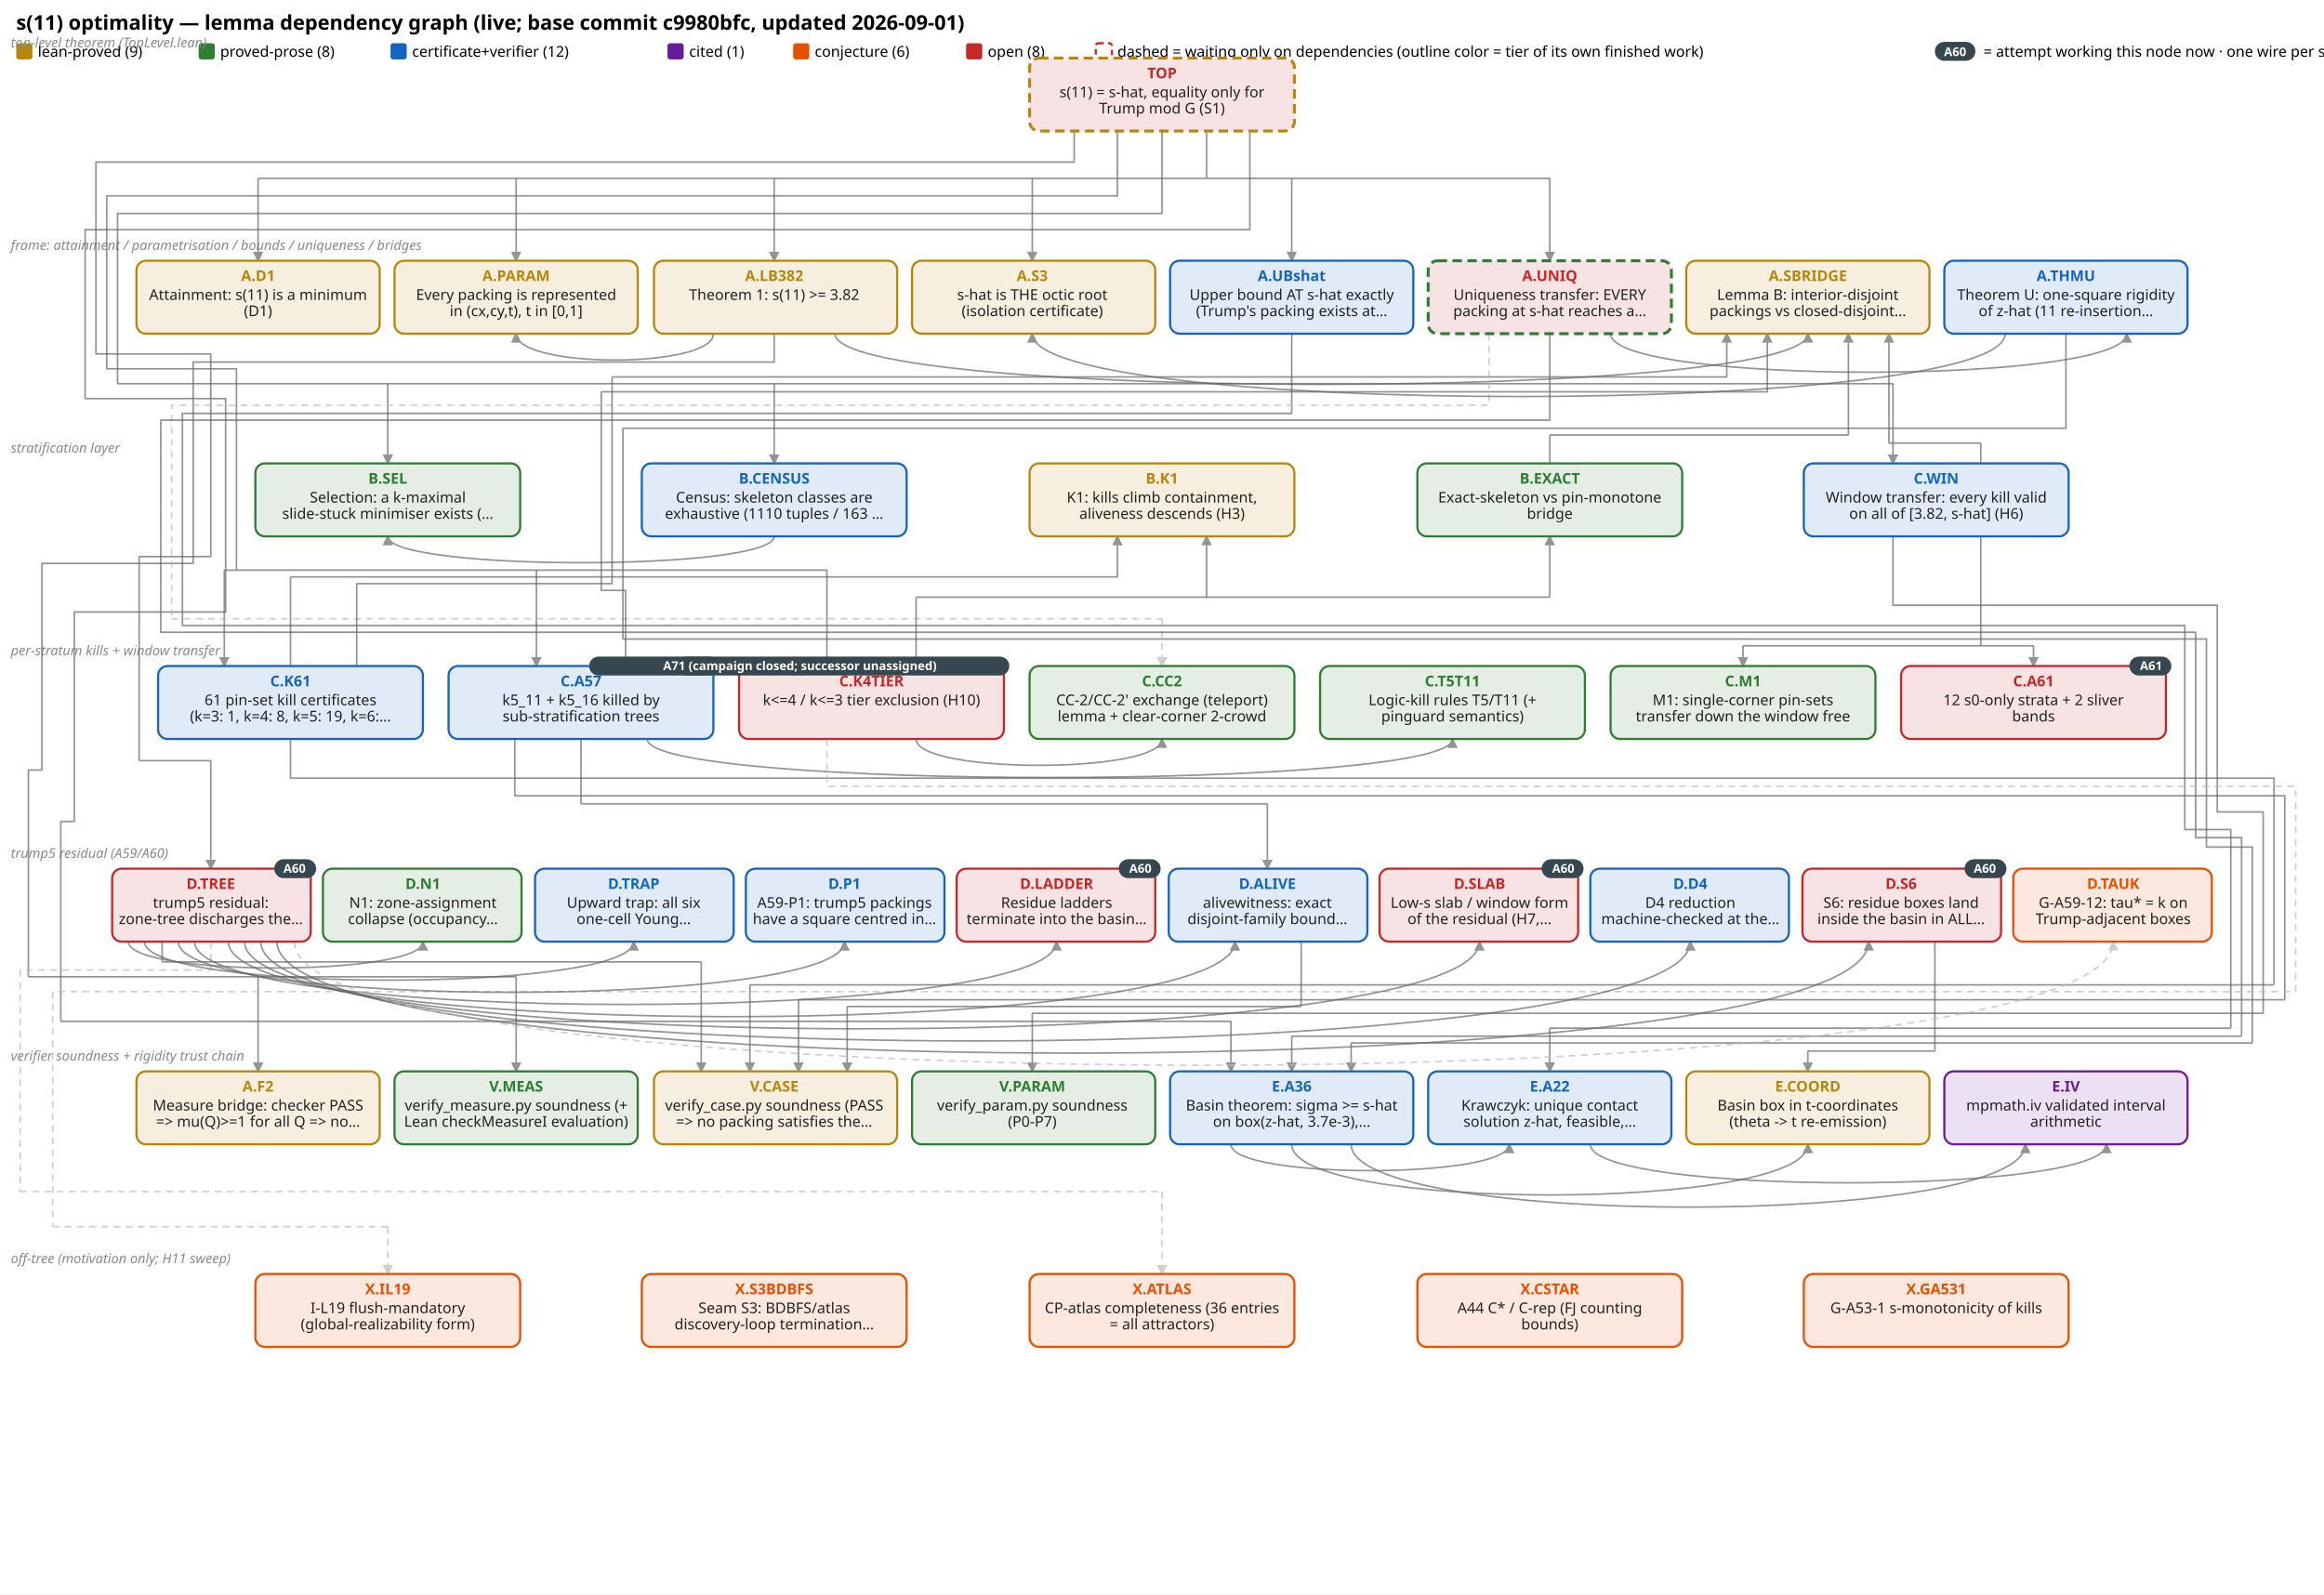
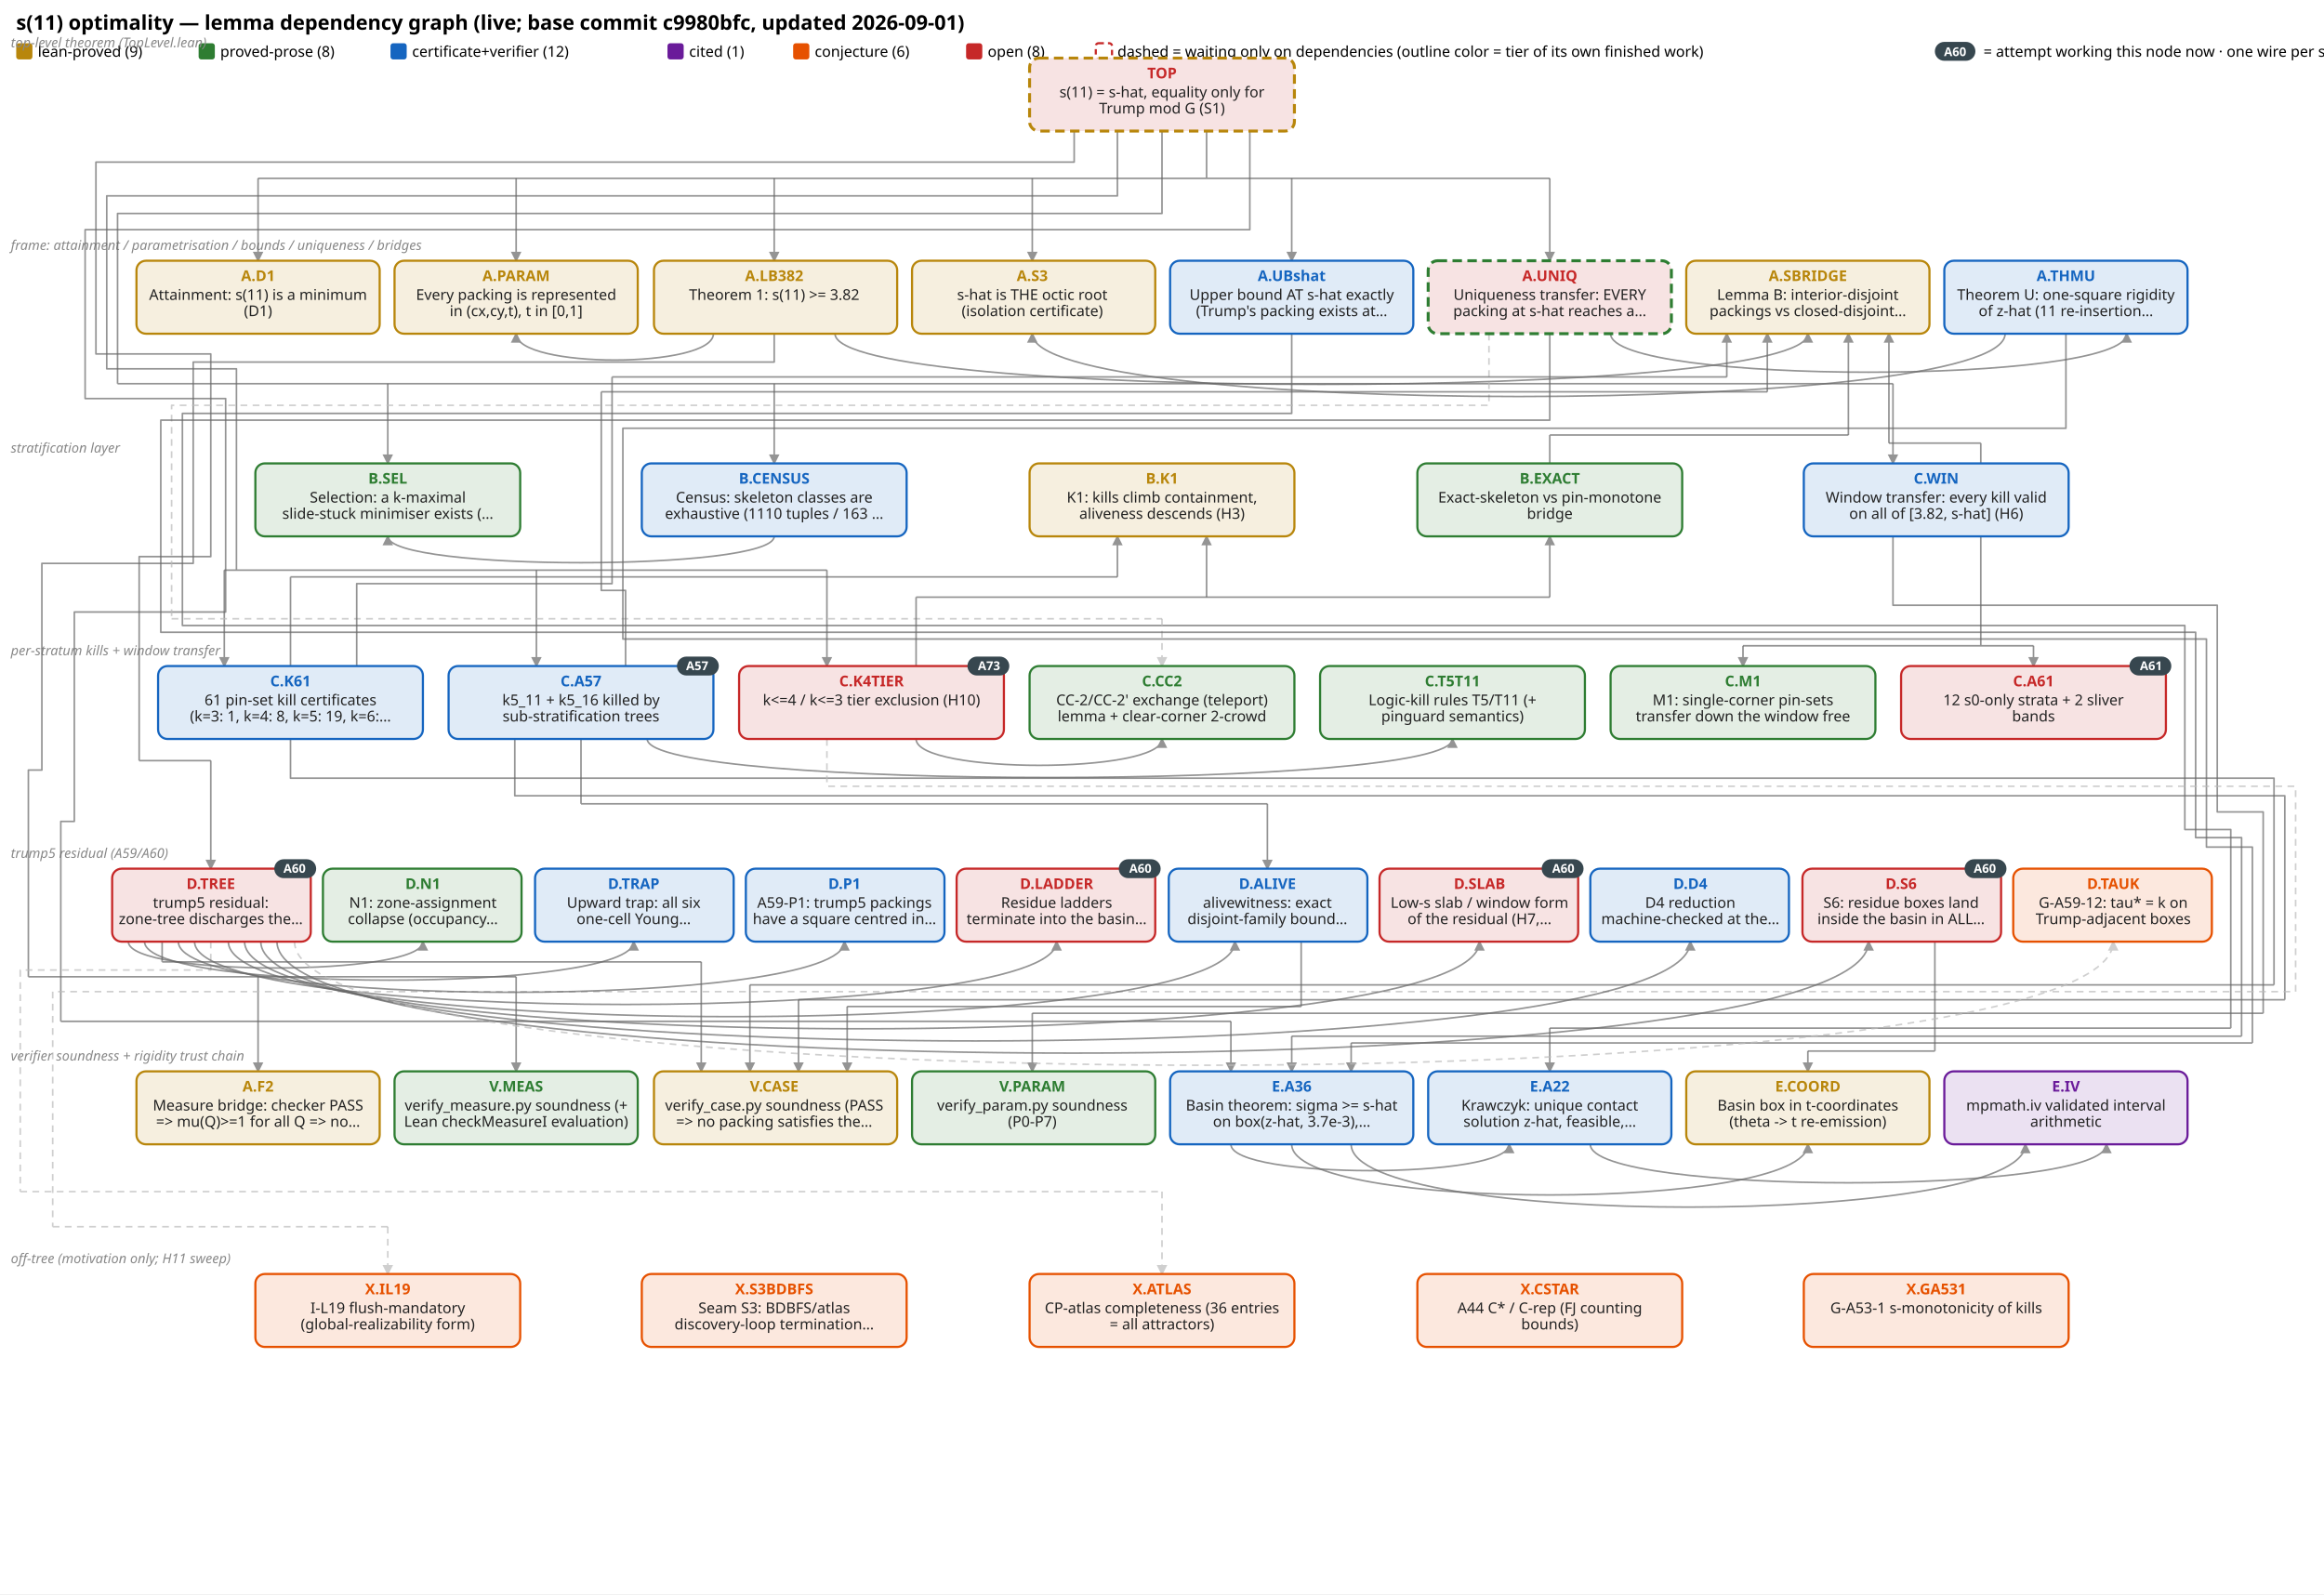
<svg xmlns="http://www.w3.org/2000/svg" width="1720" height="1180" font-family="Segoe UI, sans-serif" font-size="11">
  <defs>
    <marker id="arr" viewBox="0 0 10 10" refX="8.5" refY="5" markerWidth="6.5" markerHeight="6.5" orient="auto-start-reverse">
      <path d="M0,0 L10,5 L0,10 z" fill="#666" />
    </marker>
    <marker id="arrm" viewBox="0 0 10 10" refX="8.5" refY="5" markerWidth="6.5" markerHeight="6.5" orient="auto-start-reverse">
      <path d="M0,0 L10,5 L0,10 z" fill="#bbb" />
    </marker>
  </defs>
  <rect width="1720" height="1180" fill="white" />
  <text x="12" y="22" font-size="15" font-weight="bold">s(11) optimality — lemma dependency graph (live; base commit c9980bfc, updated 2026-09-01)</text>
  <rect x="12" y="32" width="12" height="12" fill="#b8860b" rx="2" />
  <text x="28" y="42">lean-proved (9)</text>
  <rect x="147" y="32" width="12" height="12" fill="#2e7d32" rx="2" />
  <text x="163" y="42">proved-prose (8)</text>
  <rect x="289" y="32" width="12" height="12" fill="#1565c0" rx="2" />
  <text x="305" y="42">certificate+verifier (12)</text>
  <rect x="494" y="32" width="12" height="12" fill="#6a1b9a" rx="2" />
  <text x="510" y="42">cited (1)</text>
  <rect x="587" y="32" width="12" height="12" fill="#e65100" rx="2" />
  <text x="603" y="42">conjecture (6)</text>
  <rect x="715" y="32" width="12" height="12" fill="#c62828" rx="2" />
  <text x="731" y="42">open (8)</text>
  <rect x="811" y="32" width="12" height="12" fill="none" stroke="#c62828" stroke-width="1.6" stroke-dasharray="4,3" rx="2" />
  <text x="827" y="42">dashed = waiting only on dependencies (outline color = tier of its own finished work)</text>
  <rect x="1432" y="31" width="30" height="14" rx="7" fill="#37474f" />
  <text x="1447" y="41.5" text-anchor="middle" fill="white" font-size="9" font-weight="bold">A60</text>
  <text x="1468" y="42">= attempt working this node now · one wire per source→row · hover for details</text>
  <text x="8" y="35.0" font-size="10" fill="#888" font-style="italic">top-level theorem (TopLevel.lean)</text>
  <text x="8" y="185.0" font-size="10" fill="#888" font-style="italic">frame: attainment / parametrisation / bounds / uniqueness / bridges</text>
  <text x="8" y="335.0" font-size="10" fill="#888" font-style="italic">stratification layer</text>
  <text x="8" y="485.0" font-size="10" fill="#888" font-style="italic">per-stratum kills + window transfer</text>
  <text x="8" y="635.0" font-size="10" fill="#888" font-style="italic">trump5 residual (A59/A60)</text>
  <text x="8" y="785.0" font-size="10" fill="#888" font-style="italic">verifier soundness + rigidity trust chain</text>
  <text x="8" y="935.0" font-size="10" fill="#888" font-style="italic">off-tree (motivation only; H11 sweep)</text>
  <g>
    <path d="M 893 97 L 893 132 M 191 132 L 1147 132" fill="none" stroke="#666" stroke-width="1.2" opacity="0.7" stroke-linejoin="round" />
    <path d="M 191 132 L 191 193" fill="none" stroke="#666" stroke-width="1.2" opacity="0.7" marker-end="url(#arr)" />
    <path d="M 382 132 L 382 193" fill="none" stroke="#666" stroke-width="1.2" opacity="0.7" marker-end="url(#arr)" />
    <path d="M 573 132 L 573 193" fill="none" stroke="#666" stroke-width="1.2" opacity="0.7" marker-end="url(#arr)" />
    <path d="M 764 132 L 764 193" fill="none" stroke="#666" stroke-width="1.2" opacity="0.7" marker-end="url(#arr)" />
    <path d="M 956 132 L 956 193" fill="none" stroke="#666" stroke-width="1.2" opacity="0.7" marker-end="url(#arr)" />
    <path d="M 1147 132 L 1147 193" fill="none" stroke="#666" stroke-width="1.2" opacity="0.7" marker-end="url(#arr)" />
  </g>
  <g>
    <path d="M 860 97 L 860 158 L 87 158 L 87 284 M 87 284 L 1401 284" fill="none" stroke="#666" stroke-width="1.2" opacity="0.7" stroke-linejoin="round" />
    <path d="M 287 284 L 287 343" fill="none" stroke="#666" stroke-width="1.2" opacity="0.7" marker-end="url(#arr)" />
    <path d="M 573 284 L 573 343" fill="none" stroke="#666" stroke-width="1.2" opacity="0.7" marker-end="url(#arr)" />
    <path d="M 1401 284 L 1401 343" fill="none" stroke="#666" stroke-width="1.2" opacity="0.7" marker-end="url(#arr)" />
  </g>
  <g>
    <path d="M 827 97 L 827 145 L 79 145 L 79 273 L 175 273 L 175 422 M 166 422 L 612 422" fill="none" stroke="#666" stroke-width="1.2" opacity="0.7" stroke-linejoin="round" />
    <path d="M 166 422 L 166 493" fill="none" stroke="#666" stroke-width="1.2" opacity="0.7" marker-end="url(#arr)" />
    <path d="M 397 422 L 397 493" fill="none" stroke="#666" stroke-width="1.2" opacity="0.7" marker-end="url(#arr)" />
    <path d="M 612 422 L 612 493" fill="none" stroke="#666" stroke-width="1.2" opacity="0.7" marker-end="url(#arr)" />
  </g>
  <g>
    <path d="M 795 97 L 795 120 L 71 120 L 71 262 L 156 262 L 156 412 L 103 412 L 103 563 M 103 563 L 156 563" fill="none" stroke="#666" stroke-width="1.2" opacity="0.7" stroke-linejoin="round" />
    <path d="M 156 563 L 156 643" fill="none" stroke="#666" stroke-width="1.2" opacity="0.7" marker-end="url(#arr)" />
  </g>
  <g>
    <path d="M 925 97 L 925 170 L 63 170 L 63 295 L 167 295 L 167 453 L 55 453 L 55 608 L 45 608 L 45 756 M 45 756 L 911 756" fill="none" stroke="#666" stroke-width="1.2" opacity="0.7" stroke-linejoin="round" />
    <path d="M 911 756 L 911 793" fill="none" stroke="#666" stroke-width="1.2" opacity="0.7" marker-end="url(#arr)" />
  </g>
  <g>
    <path d="M 573 247 L 573 268 L 143 268 L 143 417 L 31 417 L 31 570 L 21 570 L 21 723 M 21 723 L 382 723" fill="none" stroke="#666" stroke-width="1.2" opacity="0.7" stroke-linejoin="round" />
    <path d="M 191 723 L 191 793" fill="none" stroke="#666" stroke-width="1.2" opacity="0.7" marker-end="url(#arr)" />
    <path d="M 382 723 L 382 793" fill="none" stroke="#666" stroke-width="1.2" opacity="0.7" marker-end="url(#arr)" />
  </g>
  <g>
    <path d="M 956 247 L 956 306 L 135 306 L 135 463 L 1617 463 L 1617 614 L 1651 614 L 1651 761 M 1147 761 L 1651 761" fill="none" stroke="#666" stroke-width="1.2" opacity="0.7" stroke-linejoin="round" />
    <path d="M 1147 761 L 1147 793" fill="none" stroke="#666" stroke-width="1.2" opacity="0.7" marker-end="url(#arr)" />
  </g>
  <g>
    <path d="M 1102 247 L 1102 300 L 127 300 L 127 458 M 127 458 L 860 458" fill="none" stroke="#bbb" stroke-width="1.2" stroke-dasharray="5,4" opacity="0.7" stroke-linejoin="round" />
    <path d="M 860 458 L 860 493" fill="none" stroke="#bbb" stroke-width="1.2" stroke-dasharray="5,4" opacity="0.7" marker-end="url(#arrm)" />
  </g>
  <g>
    <path d="M 1147 247 L 1147 311 L 119 311 L 119 468 L 1625 468 L 1625 620 L 1659 620 L 1659 767 M 956 767 L 1659 767" fill="none" stroke="#666" stroke-width="1.2" opacity="0.7" stroke-linejoin="round" />
    <path d="M 956 767 L 956 793" fill="none" stroke="#666" stroke-width="1.2" opacity="0.7" marker-end="url(#arr)" />
  </g>
  <g>
    <path d="M 1529 247 L 1529 317 L 461 317 L 461 473 L 1633 473 L 1633 627 L 1667 627 L 1667 772 M 1000 772 L 1667 772" fill="none" stroke="#666" stroke-width="1.2" opacity="0.7" stroke-linejoin="round" />
    <path d="M 1000 772 L 1000 793" fill="none" stroke="#666" stroke-width="1.2" opacity="0.7" marker-end="url(#arr)" />
  </g>
  <g>
    <path d="M 1147 343 L 1147 322 M 1147 322 L 1368 322" fill="none" stroke="#666" stroke-width="1.2" opacity="0.7" stroke-linejoin="round" />
    <path d="M 1368 322 L 1368 247" fill="none" stroke="#666" stroke-width="1.2" opacity="0.7" marker-end="url(#arr)" />
  </g>
  <g>
    <path d="M 1466 397 L 1466 478 M 1290 478 L 1505 478" fill="none" stroke="#666" stroke-width="1.2" opacity="0.7" stroke-linejoin="round" />
    <path d="M 1290 478 L 1290 493" fill="none" stroke="#666" stroke-width="1.2" opacity="0.7" marker-end="url(#arr)" />
    <path d="M 1505 478 L 1505 493" fill="none" stroke="#666" stroke-width="1.2" opacity="0.7" marker-end="url(#arr)" />
  </g>
  <g>
    <path d="M 1401 397 L 1401 448 L 1641 448 L 1641 601 L 1675 601 L 1675 750 M 764 750 L 1675 750" fill="none" stroke="#666" stroke-width="1.2" opacity="0.7" stroke-linejoin="round" />
    <path d="M 764 750 L 764 793" fill="none" stroke="#666" stroke-width="1.2" opacity="0.7" marker-end="url(#arr)" />
  </g>
  <g>
    <path d="M 1466 343 L 1466 328 M 1398 328 L 1466 328" fill="none" stroke="#666" stroke-width="1.2" opacity="0.7" stroke-linejoin="round" />
    <path d="M 1398 328 L 1398 247" fill="none" stroke="#666" stroke-width="1.2" opacity="0.7" marker-end="url(#arr)" />
  </g>
  <g>
    <path d="M 215 547 L 215 576 L 1683 576 L 1683 729 M 555 729 L 1683 729" fill="none" stroke="#666" stroke-width="1.2" opacity="0.7" stroke-linejoin="round" />
    <path d="M 555 729 L 555 793" fill="none" stroke="#666" stroke-width="1.2" opacity="0.7" marker-end="url(#arr)" />
  </g>
  <g>
    <path d="M 215 493 L 215 427 M 215 427 L 827 427" fill="none" stroke="#666" stroke-width="1.2" opacity="0.7" stroke-linejoin="round" />
    <path d="M 827 427 L 827 397" fill="none" stroke="#666" stroke-width="1.2" opacity="0.7" marker-end="url(#arr)" />
  </g>
  <g>
    <path d="M 264 493 L 264 432 L 453 432 L 453 279 M 453 279 L 1278 279" fill="none" stroke="#666" stroke-width="1.2" opacity="0.7" stroke-linejoin="round" />
    <path d="M 1278 279 L 1278 247" fill="none" stroke="#666" stroke-width="1.2" opacity="0.7" marker-end="url(#arr)" />
  </g>
  <g>
    <path d="M 381 547 L 381 589 L 1691 589 L 1691 740 M 591 740 L 1691 740" fill="none" stroke="#666" stroke-width="1.2" opacity="0.7" stroke-linejoin="round" />
    <path d="M 591 740 L 591 793" fill="none" stroke="#666" stroke-width="1.2" opacity="0.7" marker-end="url(#arr)" />
  </g>
  <g>
    <path d="M 430 547 L 430 595 M 430 595 L 938 595" fill="none" stroke="#666" stroke-width="1.2" opacity="0.7" stroke-linejoin="round" />
    <path d="M 938 595 L 938 643" fill="none" stroke="#666" stroke-width="1.2" opacity="0.7" marker-end="url(#arr)" />
  </g>
  <g>
    <path d="M 463 493 L 463 437 L 445 437 L 445 290 M 445 290 L 1308 290" fill="none" stroke="#666" stroke-width="1.2" opacity="0.7" stroke-linejoin="round" />
    <path d="M 1308 290 L 1308 247" fill="none" stroke="#666" stroke-width="1.2" opacity="0.7" marker-end="url(#arr)" />
  </g>
  <g>
    <path d="M 678 493 L 678 442 M 678 442 L 1147 442" fill="none" stroke="#666" stroke-width="1.2" opacity="0.7" stroke-linejoin="round" />
    <path d="M 893 442 L 893 397" fill="none" stroke="#666" stroke-width="1.2" opacity="0.7" marker-end="url(#arr)" />
    <path d="M 1147 442 L 1147 397" fill="none" stroke="#666" stroke-width="1.2" opacity="0.7" marker-end="url(#arr)" />
  </g>
  <g>
    <path d="M 612 547 L 612 582 L 1699 582 L 1699 734 L 39 734 L 39 908 M 39 908 L 287 908" fill="none" stroke="#bbb" stroke-width="1.2" stroke-dasharray="5,4" opacity="0.7" stroke-linejoin="round" />
    <path d="M 287 908 L 287 943" fill="none" stroke="#bbb" stroke-width="1.2" stroke-dasharray="5,4" opacity="0.7" marker-end="url(#arrm)" />
  </g>
  <g>
    <path d="M 120 697 L 120 712 M 120 712 L 519 712" fill="none" stroke="#666" stroke-width="1.2" opacity="0.7" stroke-linejoin="round" />
    <path d="M 519 712 L 519 793" fill="none" stroke="#666" stroke-width="1.2" opacity="0.7" marker-end="url(#arr)" />
  </g>
  <g>
    <path d="M 156 697 L 156 718 L 15 718 L 15 882 M 15 882 L 860 882" fill="none" stroke="#bbb" stroke-width="1.2" stroke-dasharray="5,4" opacity="0.7" stroke-linejoin="round" />
    <path d="M 860 882 L 860 943" fill="none" stroke="#bbb" stroke-width="1.2" stroke-dasharray="5,4" opacity="0.7" marker-end="url(#arrm)" />
  </g>
  <g>
    <path d="M 963 697 L 963 745 M 627 745 L 963 745" fill="none" stroke="#666" stroke-width="1.2" opacity="0.7" stroke-linejoin="round" />
    <path d="M 627 745 L 627 793" fill="none" stroke="#666" stroke-width="1.2" opacity="0.7" marker-end="url(#arr)" />
  </g>
  <g>
    <path d="M 1432 697 L 1432 778 M 1338 778 L 1432 778" fill="none" stroke="#666" stroke-width="1.2" opacity="0.7" stroke-linejoin="round" />
    <path d="M 1338 778 L 1338 793" fill="none" stroke="#666" stroke-width="1.2" opacity="0.7" marker-end="url(#arr)" />
  </g>
  <g>
    <path d="M 528 247 C 528 273 382 273 382 247" fill="none" stroke="#666" stroke-width="1.2" opacity="0.7" marker-end="url(#arr)" />
  </g>
  <g>
    <path d="M 573 397 C 573 423 287 423 287 397" fill="none" stroke="#666" stroke-width="1.2" opacity="0.7" marker-end="url(#arr)" />
  </g>
  <g>
    <path d="M 479 547 C 479 585 1075 585 1075 547" fill="none" stroke="#666" stroke-width="1.2" opacity="0.7" marker-end="url(#arr)" />
  </g>
  <g>
    <path d="M 678 547 C 678 573 860 573 860 547" fill="none" stroke="#666" stroke-width="1.2" opacity="0.7" marker-end="url(#arr)" />
  </g>
  <g>
    <path d="M 95 697 C 95 723 313 723 313 697" fill="none" stroke="#666" stroke-width="1.2" opacity="0.7" marker-end="url(#arr)" />
  </g>
  <g>
    <path d="M 107 697 C 107 735 469 735 469 697" fill="none" stroke="#666" stroke-width="1.2" opacity="0.7" marker-end="url(#arr)" />
  </g>
  <g>
    <path d="M 132 697 C 132 747 625 747 625 697" fill="none" stroke="#666" stroke-width="1.2" opacity="0.7" marker-end="url(#arr)" />
  </g>
  <g>
    <path d="M 144 697 C 144 759 782 759 782 697" fill="none" stroke="#666" stroke-width="1.2" opacity="0.7" marker-end="url(#arr)" />
  </g>
  <g>
    <path d="M 169 697 C 169 771 914 771 914 697" fill="none" stroke="#666" stroke-width="1.2" opacity="0.7" marker-end="url(#arr)" />
  </g>
  <g>
    <path d="M 181 697 C 181 783 1095 783 1095 697" fill="none" stroke="#666" stroke-width="1.2" opacity="0.7" marker-end="url(#arr)" />
  </g>
  <g>
    <path d="M 193 697 C 193 795 1251 795 1251 697" fill="none" stroke="#666" stroke-width="1.2" opacity="0.7" marker-end="url(#arr)" />
  </g>
  <g>
    <path d="M 205 697 C 205 807 1383 807 1383 697" fill="none" stroke="#666" stroke-width="1.2" opacity="0.7" marker-end="url(#arr)" />
  </g>
  <g>
    <path d="M 218 697 C 218 819 1564 819 1564 697" fill="none" stroke="#bbb" stroke-width="1.2" stroke-dasharray="5,4" opacity="0.7" marker-end="url(#arrm)" />
  </g>
  <g>
    <path d="M 911 847 C 911 873 1117 873 1117 847" fill="none" stroke="#666" stroke-width="1.2" opacity="0.7" marker-end="url(#arr)" />
  </g>
  <g>
    <path d="M 1000 847 C 1000 909 1499 909 1499 847" fill="none" stroke="#666" stroke-width="1.2" opacity="0.7" marker-end="url(#arr)" />
  </g>
  <g>
    <path d="M 956 847 C 956 897 1338 897 1338 847" fill="none" stroke="#666" stroke-width="1.2" opacity="0.7" marker-end="url(#arr)" />
  </g>
  <g>
    <path d="M 1177 847 C 1177 885 1559 885 1559 847" fill="none" stroke="#666" stroke-width="1.2" opacity="0.7" marker-end="url(#arr)" />
  </g>
  <g>
    <path d="M 618 247 C 618 297 1338 297 1338 247" fill="none" stroke="#666" stroke-width="1.2" opacity="0.7" marker-end="url(#arr)" />
  </g>
  <g>
    <path d="M 1192 247 C 1192 285 1574 285 1574 247" fill="none" stroke="#666" stroke-width="1.2" opacity="0.7" marker-end="url(#arr)" />
  </g>
  <g>
    <path d="M 1484 247 C 1484 309 764 309 764 247" fill="none" stroke="#666" stroke-width="1.2" opacity="0.7" marker-end="url(#arr)" />
  </g>
  <g>
    <rect x="762" y="43" width="196" height="54" rx="7" fill="white" />
    <rect x="762" y="43" width="196" height="54" rx="7" fill="#c62828" fill-opacity="0.13" stroke="#b8860b" stroke-width="2.2" stroke-dasharray="7,4" />
    <text x="860" y="58" text-anchor="middle" font-weight="bold" fill="#c62828">TOP</text>
    <text x="860" y="72" text-anchor="middle" fill="#222">s(11) = s-hat, equality only for</text>
    <text x="860" y="84" text-anchor="middle" fill="#222">Trump mod G (S1)</text>
  </g>
  <g>
    <rect x="101" y="193" width="180" height="54" rx="7" fill="white" />
    <rect x="101" y="193" width="180" height="54" rx="7" fill="#b8860b" fill-opacity="0.13" stroke="#b8860b" stroke-width="1.6" />
    <text x="191" y="208" text-anchor="middle" font-weight="bold" fill="#b8860b">A.D1</text>
    <text x="191" y="222" text-anchor="middle" fill="#222">Attainment: s(11) is a minimum</text>
    <text x="191" y="234" text-anchor="middle" fill="#222">(D1)</text>
  </g>
  <g>
    <rect x="292" y="193" width="180" height="54" rx="7" fill="white" />
    <rect x="292" y="193" width="180" height="54" rx="7" fill="#b8860b" fill-opacity="0.13" stroke="#b8860b" stroke-width="1.6" />
    <text x="382" y="208" text-anchor="middle" font-weight="bold" fill="#b8860b">A.PARAM</text>
    <text x="382" y="222" text-anchor="middle" fill="#222">Every packing is represented</text>
    <text x="382" y="234" text-anchor="middle" fill="#222">in (cx,cy,t), t in [0,1]</text>
  </g>
  <g>
    <rect x="484" y="193" width="180" height="54" rx="7" fill="white" />
    <rect x="484" y="193" width="180" height="54" rx="7" fill="#b8860b" fill-opacity="0.13" stroke="#b8860b" stroke-width="1.6" />
    <text x="573" y="208" text-anchor="middle" font-weight="bold" fill="#b8860b">A.LB382</text>
    <text x="573" y="222" text-anchor="middle" fill="#222">Theorem 1: s(11) &gt;= 3.82</text>
  </g>
  <g>
    <rect x="675" y="193" width="180" height="54" rx="7" fill="white" />
    <rect x="675" y="193" width="180" height="54" rx="7" fill="#b8860b" fill-opacity="0.13" stroke="#b8860b" stroke-width="1.6" />
    <text x="764" y="208" text-anchor="middle" font-weight="bold" fill="#b8860b">A.S3</text>
    <text x="764" y="222" text-anchor="middle" fill="#222">s-hat is THE octic root</text>
    <text x="764" y="234" text-anchor="middle" fill="#222">(isolation certificate)</text>
  </g>
  <g>
    <rect x="866" y="193" width="180" height="54" rx="7" fill="white" />
    <rect x="866" y="193" width="180" height="54" rx="7" fill="#1565c0" fill-opacity="0.13" stroke="#1565c0" stroke-width="1.6" />
    <text x="956" y="208" text-anchor="middle" font-weight="bold" fill="#1565c0">A.UBshat</text>
    <text x="956" y="222" text-anchor="middle" fill="#222">Upper bound AT s-hat exactly</text>
    <text x="956" y="234" text-anchor="middle" fill="#222">(Trump's packing exists at…</text>
  </g>
  <g>
    <rect x="1057" y="193" width="180" height="54" rx="7" fill="white" />
    <rect x="1057" y="193" width="180" height="54" rx="7" fill="#c62828" fill-opacity="0.13" stroke="#2e7d32" stroke-width="2.2" stroke-dasharray="7,4" />
    <text x="1147" y="208" text-anchor="middle" font-weight="bold" fill="#c62828">A.UNIQ</text>
    <text x="1147" y="222" text-anchor="middle" fill="#222">Uniqueness transfer: EVERY</text>
    <text x="1147" y="234" text-anchor="middle" fill="#222">packing at s-hat reaches a…</text>
  </g>
  <g>
    <rect x="1248" y="193" width="180" height="54" rx="7" fill="white" />
    <rect x="1248" y="193" width="180" height="54" rx="7" fill="#b8860b" fill-opacity="0.13" stroke="#b8860b" stroke-width="1.6" />
    <text x="1338" y="208" text-anchor="middle" font-weight="bold" fill="#b8860b">A.SBRIDGE</text>
    <text x="1338" y="222" text-anchor="middle" fill="#222">Lemma B: interior-disjoint</text>
    <text x="1338" y="234" text-anchor="middle" fill="#222">packings vs closed-disjoint…</text>
  </g>
  <g>
    <rect x="1439" y="193" width="180" height="54" rx="7" fill="white" />
    <rect x="1439" y="193" width="180" height="54" rx="7" fill="#1565c0" fill-opacity="0.13" stroke="#1565c0" stroke-width="1.6" />
    <text x="1529" y="208" text-anchor="middle" font-weight="bold" fill="#1565c0">A.THMU</text>
    <text x="1529" y="222" text-anchor="middle" fill="#222">Theorem U: one-square rigidity</text>
    <text x="1529" y="234" text-anchor="middle" fill="#222">of z-hat (11 re-insertion…</text>
  </g>
  <g>
    <rect x="189" y="343" width="196" height="54" rx="7" fill="white" />
    <rect x="189" y="343" width="196" height="54" rx="7" fill="#2e7d32" fill-opacity="0.13" stroke="#2e7d32" stroke-width="1.6" />
    <text x="287" y="358" text-anchor="middle" font-weight="bold" fill="#2e7d32">B.SEL</text>
    <text x="287" y="372" text-anchor="middle" fill="#222">Selection: a k-maximal</text>
    <text x="287" y="384" text-anchor="middle" fill="#222">slide-stuck minimiser exists (…</text>
  </g>
  <g>
    <rect x="475" y="343" width="196" height="54" rx="7" fill="white" />
    <rect x="475" y="343" width="196" height="54" rx="7" fill="#1565c0" fill-opacity="0.13" stroke="#1565c0" stroke-width="1.6" />
    <text x="573" y="358" text-anchor="middle" font-weight="bold" fill="#1565c0">B.CENSUS</text>
    <text x="573" y="372" text-anchor="middle" fill="#222">Census: skeleton classes are</text>
    <text x="573" y="384" text-anchor="middle" fill="#222">exhaustive (1110 tuples / 163 …</text>
  </g>
  <g>
    <rect x="762" y="343" width="196" height="54" rx="7" fill="white" />
    <rect x="762" y="343" width="196" height="54" rx="7" fill="#b8860b" fill-opacity="0.13" stroke="#b8860b" stroke-width="1.6" />
    <text x="860" y="358" text-anchor="middle" font-weight="bold" fill="#b8860b">B.K1</text>
    <text x="860" y="372" text-anchor="middle" fill="#222">K1: kills climb containment,</text>
    <text x="860" y="384" text-anchor="middle" fill="#222">aliveness descends (H3)</text>
  </g>
  <g>
    <rect x="1049" y="343" width="196" height="54" rx="7" fill="white" />
    <rect x="1049" y="343" width="196" height="54" rx="7" fill="#2e7d32" fill-opacity="0.13" stroke="#2e7d32" stroke-width="1.6" />
    <text x="1147" y="358" text-anchor="middle" font-weight="bold" fill="#2e7d32">B.EXACT</text>
    <text x="1147" y="372" text-anchor="middle" fill="#222">Exact-skeleton vs pin-monotone</text>
    <text x="1147" y="384" text-anchor="middle" fill="#222">bridge</text>
  </g>
  <g>
    <rect x="1335" y="343" width="196" height="54" rx="7" fill="white" />
    <rect x="1335" y="343" width="196" height="54" rx="7" fill="#1565c0" fill-opacity="0.13" stroke="#1565c0" stroke-width="1.6" />
    <text x="1433" y="358" text-anchor="middle" font-weight="bold" fill="#1565c0">C.WIN</text>
    <text x="1433" y="372" text-anchor="middle" fill="#222">Window transfer: every kill valid</text>
    <text x="1433" y="384" text-anchor="middle" fill="#222">on all of [3.82, s-hat] (H6)</text>
  </g>
  <g>
    <rect x="117" y="493" width="196" height="54" rx="7" fill="white" />
    <rect x="117" y="493" width="196" height="54" rx="7" fill="#1565c0" fill-opacity="0.13" stroke="#1565c0" stroke-width="1.6" />
    <text x="215" y="508" text-anchor="middle" font-weight="bold" fill="#1565c0">C.K61</text>
    <text x="215" y="522" text-anchor="middle" fill="#222">61 pin-set kill certificates</text>
    <text x="215" y="534" text-anchor="middle" fill="#222">(k=3: 1, k=4: 8, k=5: 19, k=6:…</text>
  </g>
  <g>
    <rect x="332" y="493" width="196" height="54" rx="7" fill="white" />
    <rect x="332" y="493" width="196" height="54" rx="7" fill="#1565c0" fill-opacity="0.13" stroke="#1565c0" stroke-width="1.6" />
    <text x="430" y="508" text-anchor="middle" font-weight="bold" fill="#1565c0">C.A57</text>
    <text x="430" y="522" text-anchor="middle" fill="#222">k5_11 + k5_16 killed by</text>
    <text x="430" y="534" text-anchor="middle" fill="#222">sub-stratification trees</text>
    <rect x="501" y="486" width="31" height="14" rx="7" fill="#37474f" />
    <text x="516" y="496" text-anchor="middle" fill="white" font-size="9" font-weight="bold">A57</text>
  </g>
  <g>
    <rect x="547" y="493" width="196" height="54" rx="7" fill="white" />
    <rect x="547" y="493" width="196" height="54" rx="7" fill="#c62828" fill-opacity="0.13" stroke="#c62828" stroke-width="1.6" />
    <text x="645" y="508" text-anchor="middle" font-weight="bold" fill="#c62828">C.K4TIER</text>
    <text x="645" y="522" text-anchor="middle" fill="#222">k&lt;=4 / k&lt;=3 tier exclusion (H10)</text>
-     <rect x="436" y="486" width="311" height="14" rx="7" fill="#37474f" />
-     <text x="592" y="496" text-anchor="middle" fill="white" font-size="9" font-weight="bold">A71 (campaign closed; successor unassigned)</text>
+     <rect x="716" y="486" width="31" height="14" rx="7" fill="#37474f" />
+     <text x="732" y="496" text-anchor="middle" fill="white" font-size="9" font-weight="bold">A73</text>
  </g>
  <g>
    <rect x="762" y="493" width="196" height="54" rx="7" fill="white" />
    <rect x="762" y="493" width="196" height="54" rx="7" fill="#2e7d32" fill-opacity="0.13" stroke="#2e7d32" stroke-width="1.6" />
    <text x="860" y="508" text-anchor="middle" font-weight="bold" fill="#2e7d32">C.CC2</text>
    <text x="860" y="522" text-anchor="middle" fill="#222">CC-2/CC-2' exchange (teleport)</text>
    <text x="860" y="534" text-anchor="middle" fill="#222">lemma + clear-corner 2-crowd</text>
  </g>
  <g>
    <rect x="977" y="493" width="196" height="54" rx="7" fill="white" />
    <rect x="977" y="493" width="196" height="54" rx="7" fill="#2e7d32" fill-opacity="0.13" stroke="#2e7d32" stroke-width="1.6" />
    <text x="1075" y="508" text-anchor="middle" font-weight="bold" fill="#2e7d32">C.T5T11</text>
    <text x="1075" y="522" text-anchor="middle" fill="#222">Logic-kill rules T5/T11 (+</text>
    <text x="1075" y="534" text-anchor="middle" fill="#222">pinguard semantics)</text>
  </g>
  <g>
    <rect x="1192" y="493" width="196" height="54" rx="7" fill="white" />
    <rect x="1192" y="493" width="196" height="54" rx="7" fill="#2e7d32" fill-opacity="0.13" stroke="#2e7d32" stroke-width="1.6" />
    <text x="1290" y="508" text-anchor="middle" font-weight="bold" fill="#2e7d32">C.M1</text>
    <text x="1290" y="522" text-anchor="middle" fill="#222">M1: single-corner pin-sets</text>
    <text x="1290" y="534" text-anchor="middle" fill="#222">transfer down the window free</text>
  </g>
  <g>
    <rect x="1407" y="493" width="196" height="54" rx="7" fill="white" />
    <rect x="1407" y="493" width="196" height="54" rx="7" fill="#c62828" fill-opacity="0.13" stroke="#c62828" stroke-width="1.6" />
    <text x="1505" y="508" text-anchor="middle" font-weight="bold" fill="#c62828">C.A61</text>
    <text x="1505" y="522" text-anchor="middle" fill="#222">12 s0-only strata + 2 sliver</text>
    <text x="1505" y="534" text-anchor="middle" fill="#222">bands</text>
    <rect x="1576" y="486" width="31" height="14" rx="7" fill="#37474f" />
    <text x="1592" y="496" text-anchor="middle" fill="white" font-size="9" font-weight="bold">A61</text>
  </g>
  <g>
    <rect x="83" y="643" width="147" height="54" rx="7" fill="white" />
    <rect x="83" y="643" width="147" height="54" rx="7" fill="#c62828" fill-opacity="0.13" stroke="#c62828" stroke-width="1.6" />
    <text x="156" y="658" text-anchor="middle" font-weight="bold" fill="#c62828">D.TREE</text>
    <text x="156" y="672" text-anchor="middle" fill="#222">trump5 residual:</text>
    <text x="156" y="684" text-anchor="middle" fill="#222">zone-tree discharges the…</text>
    <rect x="203" y="636" width="31" height="14" rx="7" fill="#37474f" />
    <text x="218" y="646" text-anchor="middle" fill="white" font-size="9" font-weight="bold">A60</text>
  </g>
  <g>
    <rect x="239" y="643" width="147" height="54" rx="7" fill="white" />
    <rect x="239" y="643" width="147" height="54" rx="7" fill="#2e7d32" fill-opacity="0.13" stroke="#2e7d32" stroke-width="1.6" />
    <text x="313" y="658" text-anchor="middle" font-weight="bold" fill="#2e7d32">D.N1</text>
    <text x="313" y="672" text-anchor="middle" fill="#222">N1: zone-assignment</text>
    <text x="313" y="684" text-anchor="middle" fill="#222">collapse (occupancy…</text>
  </g>
  <g>
    <rect x="396" y="643" width="147" height="54" rx="7" fill="white" />
    <rect x="396" y="643" width="147" height="54" rx="7" fill="#1565c0" fill-opacity="0.13" stroke="#1565c0" stroke-width="1.6" />
    <text x="469" y="658" text-anchor="middle" font-weight="bold" fill="#1565c0">D.TRAP</text>
    <text x="469" y="672" text-anchor="middle" fill="#222">Upward trap: all six</text>
    <text x="469" y="684" text-anchor="middle" fill="#222">one-cell Young…</text>
  </g>
  <g>
    <rect x="552" y="643" width="147" height="54" rx="7" fill="white" />
    <rect x="552" y="643" width="147" height="54" rx="7" fill="#1565c0" fill-opacity="0.13" stroke="#1565c0" stroke-width="1.6" />
    <text x="625" y="658" text-anchor="middle" font-weight="bold" fill="#1565c0">D.P1</text>
    <text x="625" y="672" text-anchor="middle" fill="#222">A59-P1: trump5 packings</text>
    <text x="625" y="684" text-anchor="middle" fill="#222">have a square centred in…</text>
  </g>
  <g>
    <rect x="708" y="643" width="147" height="54" rx="7" fill="white" />
    <rect x="708" y="643" width="147" height="54" rx="7" fill="#c62828" fill-opacity="0.13" stroke="#c62828" stroke-width="1.6" />
    <text x="782" y="658" text-anchor="middle" font-weight="bold" fill="#c62828">D.LADDER</text>
    <text x="782" y="672" text-anchor="middle" fill="#222">Residue ladders</text>
    <text x="782" y="684" text-anchor="middle" fill="#222">terminate into the basin…</text>
    <rect x="828" y="636" width="31" height="14" rx="7" fill="#37474f" />
    <text x="844" y="646" text-anchor="middle" fill="white" font-size="9" font-weight="bold">A60</text>
  </g>
  <g>
    <rect x="865" y="643" width="147" height="54" rx="7" fill="white" />
    <rect x="865" y="643" width="147" height="54" rx="7" fill="#1565c0" fill-opacity="0.13" stroke="#1565c0" stroke-width="1.6" />
    <text x="938" y="658" text-anchor="middle" font-weight="bold" fill="#1565c0">D.ALIVE</text>
    <text x="938" y="672" text-anchor="middle" fill="#222">alivewitness: exact</text>
    <text x="938" y="684" text-anchor="middle" fill="#222">disjoint-family bound…</text>
  </g>
  <g>
    <rect x="1021" y="643" width="147" height="54" rx="7" fill="white" />
    <rect x="1021" y="643" width="147" height="54" rx="7" fill="#c62828" fill-opacity="0.13" stroke="#c62828" stroke-width="1.6" />
    <text x="1095" y="658" text-anchor="middle" font-weight="bold" fill="#c62828">D.SLAB</text>
    <text x="1095" y="672" text-anchor="middle" fill="#222">Low-s slab / window form</text>
    <text x="1095" y="684" text-anchor="middle" fill="#222">of the residual (H7,…</text>
    <rect x="1141" y="636" width="31" height="14" rx="7" fill="#37474f" />
    <text x="1157" y="646" text-anchor="middle" fill="white" font-size="9" font-weight="bold">A60</text>
  </g>
  <g>
    <rect x="1177" y="643" width="147" height="54" rx="7" fill="white" />
    <rect x="1177" y="643" width="147" height="54" rx="7" fill="#1565c0" fill-opacity="0.13" stroke="#1565c0" stroke-width="1.6" />
    <text x="1251" y="658" text-anchor="middle" font-weight="bold" fill="#1565c0">D.D4</text>
    <text x="1251" y="672" text-anchor="middle" fill="#222">D4 reduction</text>
    <text x="1251" y="684" text-anchor="middle" fill="#222">machine-checked at the…</text>
  </g>
  <g>
    <rect x="1334" y="643" width="147" height="54" rx="7" fill="white" />
    <rect x="1334" y="643" width="147" height="54" rx="7" fill="#c62828" fill-opacity="0.13" stroke="#c62828" stroke-width="1.6" />
    <text x="1407" y="658" text-anchor="middle" font-weight="bold" fill="#c62828">D.S6</text>
    <text x="1407" y="672" text-anchor="middle" fill="#222">S6: residue boxes land</text>
    <text x="1407" y="684" text-anchor="middle" fill="#222">inside the basin in ALL…</text>
    <rect x="1454" y="636" width="31" height="14" rx="7" fill="#37474f" />
    <text x="1469" y="646" text-anchor="middle" fill="white" font-size="9" font-weight="bold">A60</text>
  </g>
  <g>
    <rect x="1490" y="643" width="147" height="54" rx="7" fill="white" />
    <rect x="1490" y="643" width="147" height="54" rx="7" fill="#e65100" fill-opacity="0.13" stroke="#e65100" stroke-width="1.6" />
    <text x="1564" y="658" text-anchor="middle" font-weight="bold" fill="#e65100">D.TAUK</text>
    <text x="1564" y="672" text-anchor="middle" fill="#222">G-A59-12: tau* = k on</text>
    <text x="1564" y="684" text-anchor="middle" fill="#222">Trump-adjacent boxes</text>
  </g>
  <g>
    <rect x="101" y="793" width="180" height="54" rx="7" fill="white" />
    <rect x="101" y="793" width="180" height="54" rx="7" fill="#b8860b" fill-opacity="0.13" stroke="#b8860b" stroke-width="1.6" />
    <text x="191" y="808" text-anchor="middle" font-weight="bold" fill="#b8860b">A.F2</text>
    <text x="191" y="822" text-anchor="middle" fill="#222">Measure bridge: checker PASS</text>
    <text x="191" y="834" text-anchor="middle" fill="#222">=&gt; mu(Q)&gt;=1 for all Q =&gt; no…</text>
  </g>
  <g>
    <rect x="292" y="793" width="180" height="54" rx="7" fill="white" />
    <rect x="292" y="793" width="180" height="54" rx="7" fill="#2e7d32" fill-opacity="0.13" stroke="#2e7d32" stroke-width="1.6" />
    <text x="382" y="808" text-anchor="middle" font-weight="bold" fill="#2e7d32">V.MEAS</text>
    <text x="382" y="822" text-anchor="middle" fill="#222">verify_measure.py soundness (+</text>
    <text x="382" y="834" text-anchor="middle" fill="#222">Lean checkMeasureI evaluation)</text>
  </g>
  <g>
    <rect x="484" y="793" width="180" height="54" rx="7" fill="white" />
    <rect x="484" y="793" width="180" height="54" rx="7" fill="#b8860b" fill-opacity="0.13" stroke="#b8860b" stroke-width="1.6" />
    <text x="573" y="808" text-anchor="middle" font-weight="bold" fill="#b8860b">V.CASE</text>
    <text x="573" y="822" text-anchor="middle" fill="#222">verify_case.py soundness (PASS</text>
    <text x="573" y="834" text-anchor="middle" fill="#222">=&gt; no packing satisfies the…</text>
  </g>
  <g>
    <rect x="675" y="793" width="180" height="54" rx="7" fill="white" />
    <rect x="675" y="793" width="180" height="54" rx="7" fill="#2e7d32" fill-opacity="0.13" stroke="#2e7d32" stroke-width="1.6" />
    <text x="764" y="808" text-anchor="middle" font-weight="bold" fill="#2e7d32">V.PARAM</text>
    <text x="764" y="822" text-anchor="middle" fill="#222">verify_param.py soundness</text>
    <text x="764" y="834" text-anchor="middle" fill="#222">(P0-P7)</text>
  </g>
  <g>
    <rect x="866" y="793" width="180" height="54" rx="7" fill="white" />
    <rect x="866" y="793" width="180" height="54" rx="7" fill="#1565c0" fill-opacity="0.13" stroke="#1565c0" stroke-width="1.6" />
    <text x="956" y="808" text-anchor="middle" font-weight="bold" fill="#1565c0">E.A36</text>
    <text x="956" y="822" text-anchor="middle" fill="#222">Basin theorem: sigma &gt;= s-hat</text>
    <text x="956" y="834" text-anchor="middle" fill="#222">on box(z-hat, 3.7e-3),…</text>
  </g>
  <g>
    <rect x="1057" y="793" width="180" height="54" rx="7" fill="white" />
    <rect x="1057" y="793" width="180" height="54" rx="7" fill="#1565c0" fill-opacity="0.13" stroke="#1565c0" stroke-width="1.6" />
    <text x="1147" y="808" text-anchor="middle" font-weight="bold" fill="#1565c0">E.A22</text>
    <text x="1147" y="822" text-anchor="middle" fill="#222">Krawczyk: unique contact</text>
    <text x="1147" y="834" text-anchor="middle" fill="#222">solution z-hat, feasible,…</text>
  </g>
  <g>
    <rect x="1248" y="793" width="180" height="54" rx="7" fill="white" />
    <rect x="1248" y="793" width="180" height="54" rx="7" fill="#b8860b" fill-opacity="0.13" stroke="#b8860b" stroke-width="1.6" />
    <text x="1338" y="808" text-anchor="middle" font-weight="bold" fill="#b8860b">E.COORD</text>
    <text x="1338" y="822" text-anchor="middle" fill="#222">Basin box in t-coordinates</text>
    <text x="1338" y="834" text-anchor="middle" fill="#222">(theta -&gt; t re-emission)</text>
  </g>
  <g>
    <rect x="1439" y="793" width="180" height="54" rx="7" fill="white" />
    <rect x="1439" y="793" width="180" height="54" rx="7" fill="#6a1b9a" fill-opacity="0.13" stroke="#6a1b9a" stroke-width="1.6" />
    <text x="1529" y="808" text-anchor="middle" font-weight="bold" fill="#6a1b9a">E.IV</text>
    <text x="1529" y="822" text-anchor="middle" fill="#222">mpmath.iv validated interval</text>
    <text x="1529" y="834" text-anchor="middle" fill="#222">arithmetic</text>
  </g>
  <g>
    <rect x="189" y="943" width="196" height="54" rx="7" fill="white" />
    <rect x="189" y="943" width="196" height="54" rx="7" fill="#e65100" fill-opacity="0.13" stroke="#e65100" stroke-width="1.6" />
    <text x="287" y="958" text-anchor="middle" font-weight="bold" fill="#e65100">X.IL19</text>
    <text x="287" y="972" text-anchor="middle" fill="#222">I-L19 flush-mandatory</text>
    <text x="287" y="984" text-anchor="middle" fill="#222">(global-realizability form)</text>
  </g>
  <g>
    <rect x="475" y="943" width="196" height="54" rx="7" fill="white" />
    <rect x="475" y="943" width="196" height="54" rx="7" fill="#e65100" fill-opacity="0.13" stroke="#e65100" stroke-width="1.6" />
    <text x="573" y="958" text-anchor="middle" font-weight="bold" fill="#e65100">X.S3BDBFS</text>
    <text x="573" y="972" text-anchor="middle" fill="#222">Seam S3: BDBFS/atlas</text>
    <text x="573" y="984" text-anchor="middle" fill="#222">discovery-loop termination…</text>
  </g>
  <g>
    <rect x="762" y="943" width="196" height="54" rx="7" fill="white" />
    <rect x="762" y="943" width="196" height="54" rx="7" fill="#e65100" fill-opacity="0.13" stroke="#e65100" stroke-width="1.6" />
    <text x="860" y="958" text-anchor="middle" font-weight="bold" fill="#e65100">X.ATLAS</text>
    <text x="860" y="972" text-anchor="middle" fill="#222">CP-atlas completeness (36 entries</text>
    <text x="860" y="984" text-anchor="middle" fill="#222">= all attractors)</text>
  </g>
  <g>
    <rect x="1049" y="943" width="196" height="54" rx="7" fill="white" />
    <rect x="1049" y="943" width="196" height="54" rx="7" fill="#e65100" fill-opacity="0.13" stroke="#e65100" stroke-width="1.6" />
    <text x="1147" y="958" text-anchor="middle" font-weight="bold" fill="#e65100">X.CSTAR</text>
    <text x="1147" y="972" text-anchor="middle" fill="#222">A44 C* / C-rep (FJ counting</text>
    <text x="1147" y="984" text-anchor="middle" fill="#222">bounds)</text>
  </g>
  <g>
    <rect x="1335" y="943" width="196" height="54" rx="7" fill="white" />
    <rect x="1335" y="943" width="196" height="54" rx="7" fill="#e65100" fill-opacity="0.13" stroke="#e65100" stroke-width="1.6" />
    <text x="1433" y="958" text-anchor="middle" font-weight="bold" fill="#e65100">X.GA531</text>
    <text x="1433" y="972" text-anchor="middle" fill="#222">G-A53-1 s-monotonicity of kills</text>
  </g>
</svg>
